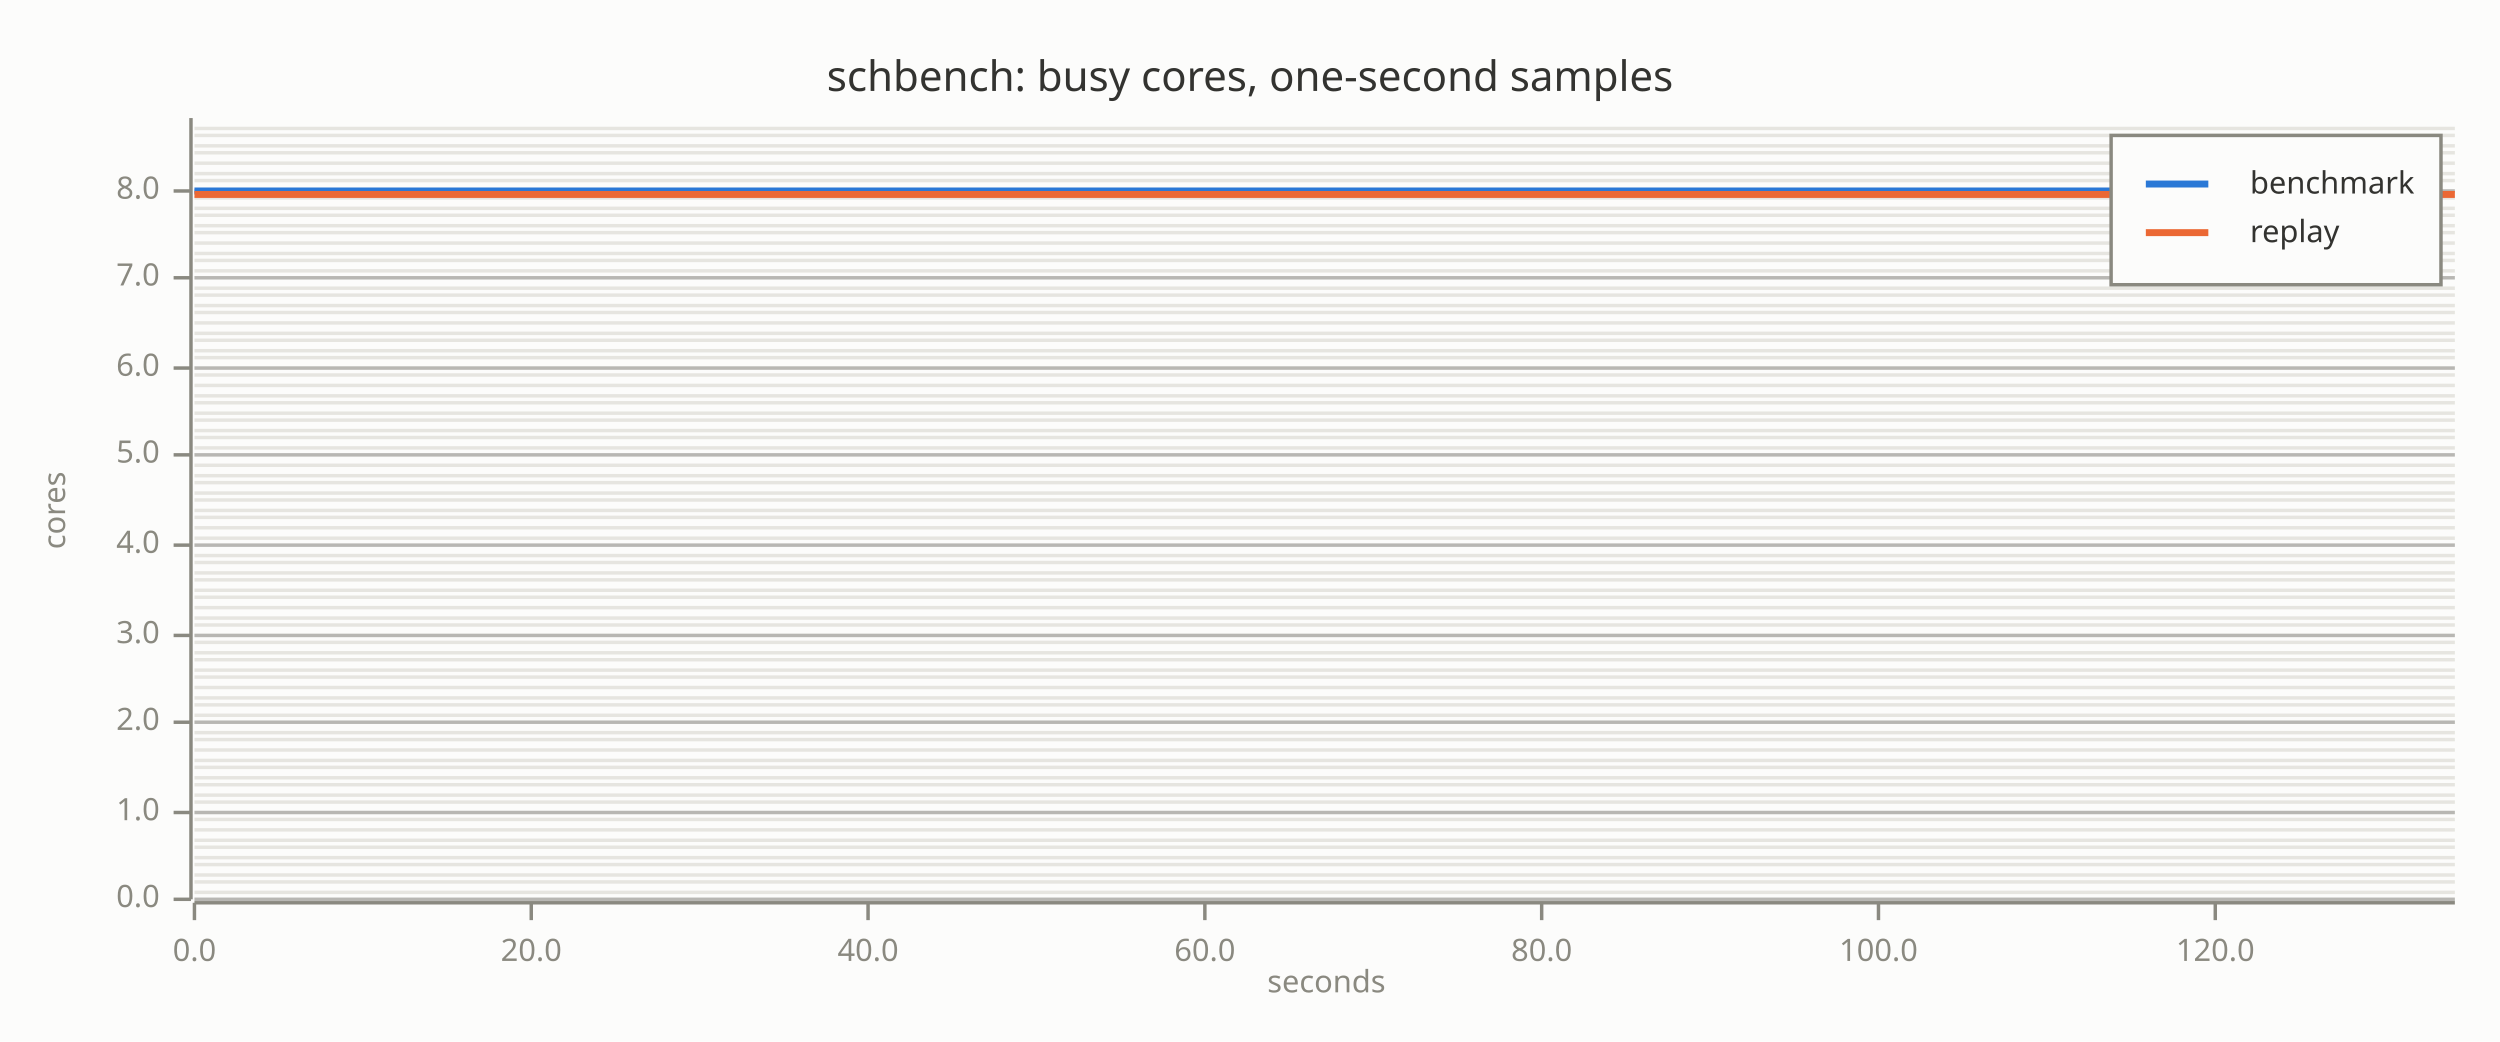
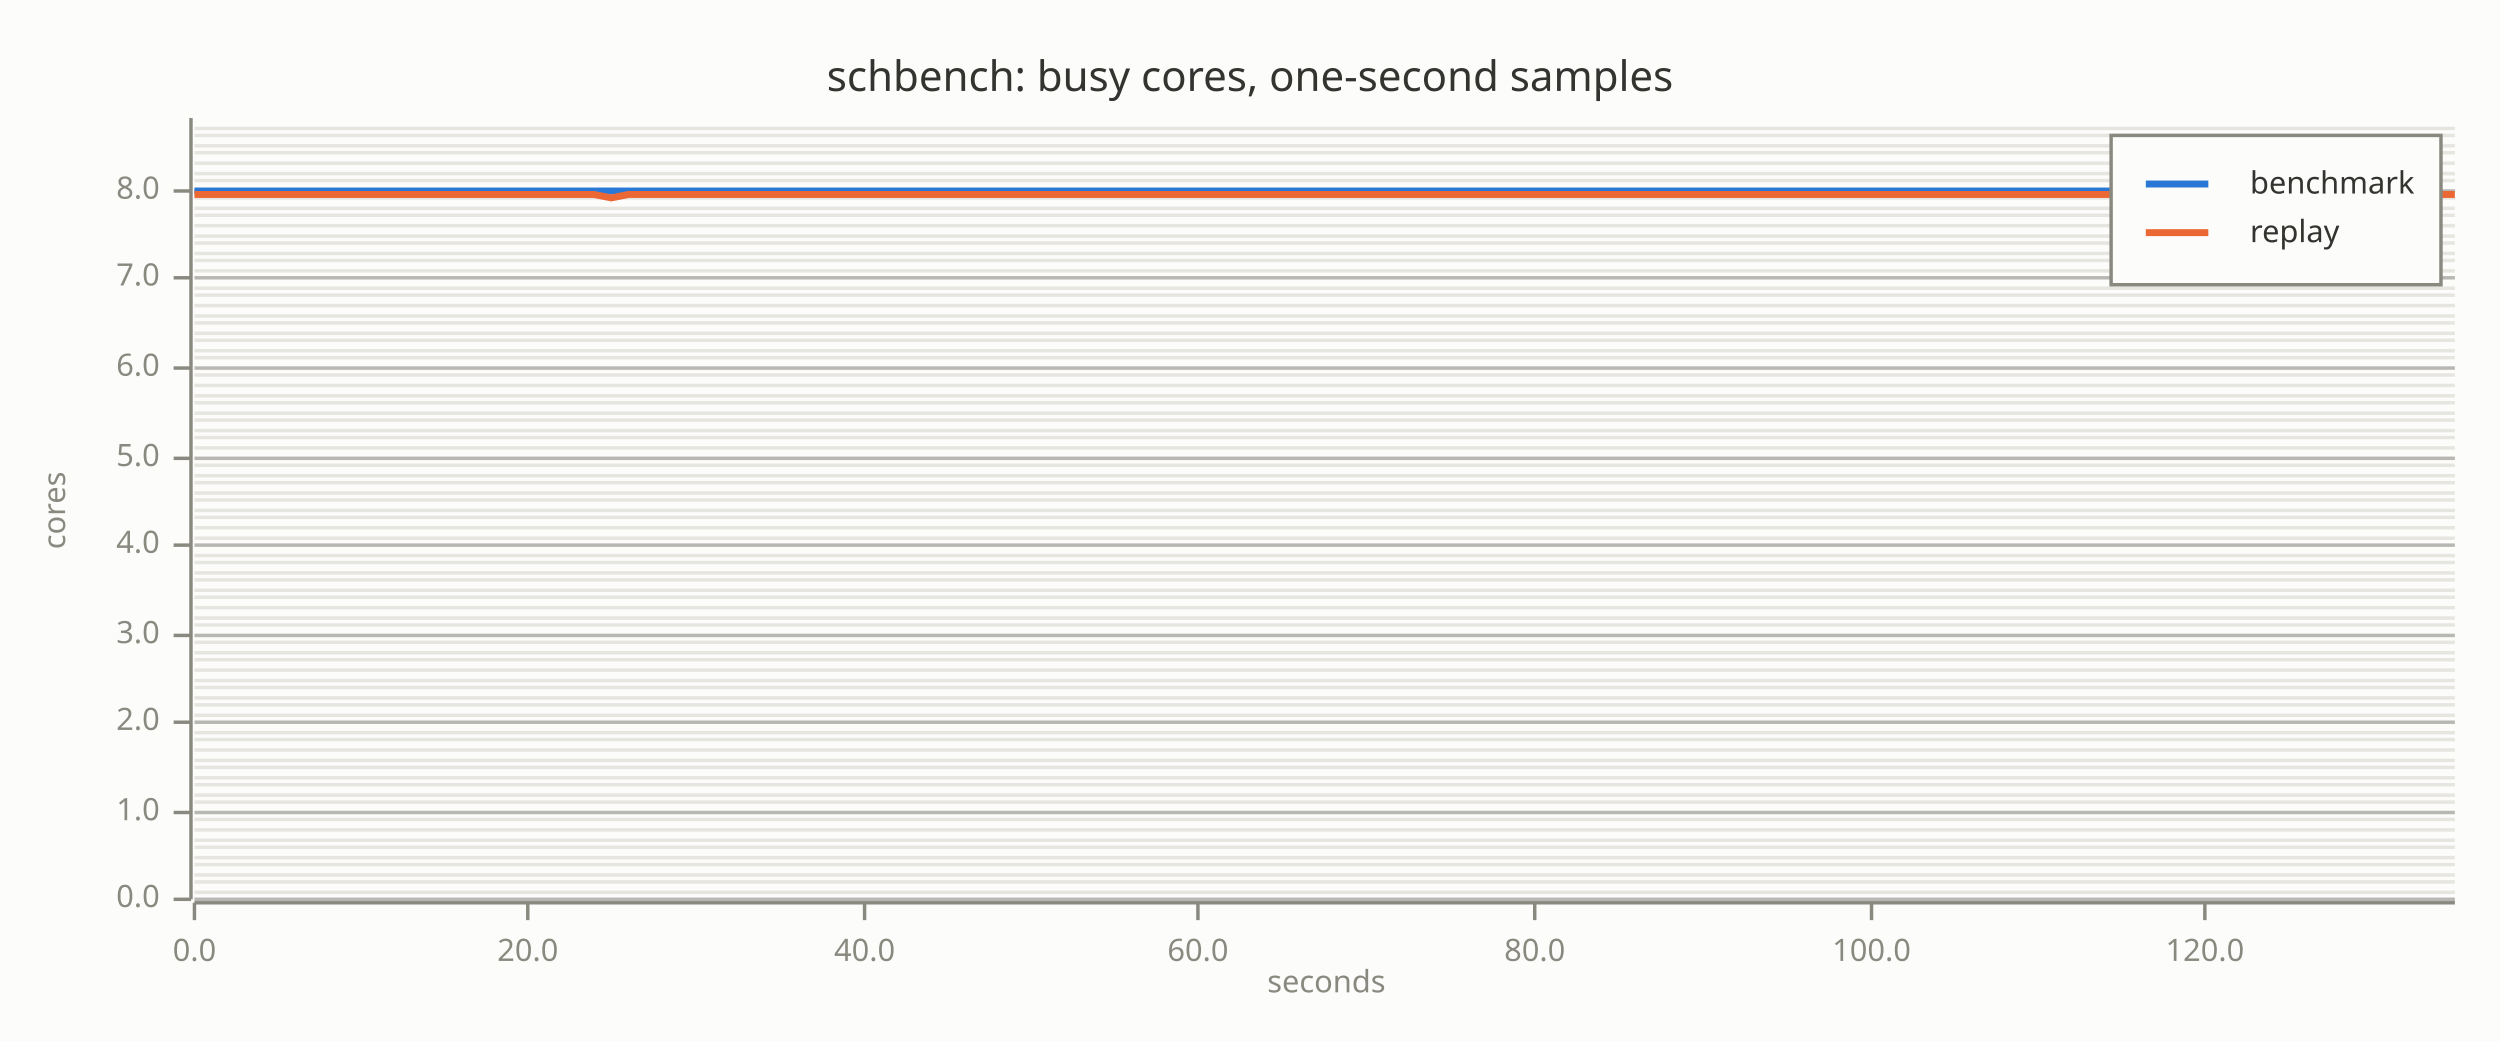
<svg xmlns="http://www.w3.org/2000/svg" width="720" height="300" viewBox="0 0 720 300">
  <rect x="0" y="0" width="720" height="300" opacity="1" fill="#FCFCFB" stroke="none" />
  <text x="360" y="17" dy="0.76em" text-anchor="middle" font-family="sans-serif" font-size="12.097" opacity="1" fill="#333330">
schbench: busy cores, one-second samples
</text>
  <line opacity="1" stroke="#E6E5E0" stroke-width="1" x1="56" y1="259" x2="707" y2="259" />
  <line opacity="1" stroke="#E6E5E0" stroke-width="1" x1="56" y1="257" x2="707" y2="257" />
  <line opacity="1" stroke="#E6E5E0" stroke-width="1" x1="56" y1="254" x2="707" y2="254" />
  <line opacity="1" stroke="#E6E5E0" stroke-width="1" x1="56" y1="252" x2="707" y2="252" />
  <line opacity="1" stroke="#E6E5E0" stroke-width="1" x1="56" y1="249" x2="707" y2="249" />
  <line opacity="1" stroke="#E6E5E0" stroke-width="1" x1="56" y1="247" x2="707" y2="247" />
  <line opacity="1" stroke="#E6E5E0" stroke-width="1" x1="56" y1="244" x2="707" y2="244" />
  <line opacity="1" stroke="#E6E5E0" stroke-width="1" x1="56" y1="242" x2="707" y2="242" />
  <line opacity="1" stroke="#E6E5E0" stroke-width="1" x1="56" y1="239" x2="707" y2="239" />
  <line opacity="1" stroke="#E6E5E0" stroke-width="1" x1="56" y1="236" x2="707" y2="236" />
  <line opacity="1" stroke="#E6E5E0" stroke-width="1" x1="56" y1="234" x2="707" y2="234" />
  <line opacity="1" stroke="#E6E5E0" stroke-width="1" x1="56" y1="231" x2="707" y2="231" />
  <line opacity="1" stroke="#E6E5E0" stroke-width="1" x1="56" y1="229" x2="707" y2="229" />
  <line opacity="1" stroke="#E6E5E0" stroke-width="1" x1="56" y1="226" x2="707" y2="226" />
  <line opacity="1" stroke="#E6E5E0" stroke-width="1" x1="56" y1="224" x2="707" y2="224" />
  <line opacity="1" stroke="#E6E5E0" stroke-width="1" x1="56" y1="221" x2="707" y2="221" />
  <line opacity="1" stroke="#E6E5E0" stroke-width="1" x1="56" y1="219" x2="707" y2="219" />
  <line opacity="1" stroke="#E6E5E0" stroke-width="1" x1="56" y1="216" x2="707" y2="216" />
  <line opacity="1" stroke="#E6E5E0" stroke-width="1" x1="56" y1="213" x2="707" y2="213" />
  <line opacity="1" stroke="#E6E5E0" stroke-width="1" x1="56" y1="211" x2="707" y2="211" />
  <line opacity="1" stroke="#E6E5E0" stroke-width="1" x1="56" y1="208" x2="707" y2="208" />
  <line opacity="1" stroke="#E6E5E0" stroke-width="1" x1="56" y1="206" x2="707" y2="206" />
  <line opacity="1" stroke="#E6E5E0" stroke-width="1" x1="56" y1="203" x2="707" y2="203" />
  <line opacity="1" stroke="#E6E5E0" stroke-width="1" x1="56" y1="201" x2="707" y2="201" />
  <line opacity="1" stroke="#E6E5E0" stroke-width="1" x1="56" y1="198" x2="707" y2="198" />
-   <line opacity="1" stroke="#E6E5E0" stroke-width="1" x1="56" y1="195" x2="707" y2="195" />
+   <line opacity="1" stroke="#E6E5E0" stroke-width="1" x1="56" y1="196" x2="707" y2="196" />
  <line opacity="1" stroke="#E6E5E0" stroke-width="1" x1="56" y1="193" x2="707" y2="193" />
  <line opacity="1" stroke="#E6E5E0" stroke-width="1" x1="56" y1="190" x2="707" y2="190" />
  <line opacity="1" stroke="#E6E5E0" stroke-width="1" x1="56" y1="188" x2="707" y2="188" />
  <line opacity="1" stroke="#E6E5E0" stroke-width="1" x1="56" y1="185" x2="707" y2="185" />
  <line opacity="1" stroke="#E6E5E0" stroke-width="1" x1="56" y1="183" x2="707" y2="183" />
  <line opacity="1" stroke="#E6E5E0" stroke-width="1" x1="56" y1="180" x2="707" y2="180" />
  <line opacity="1" stroke="#E6E5E0" stroke-width="1" x1="56" y1="178" x2="707" y2="178" />
  <line opacity="1" stroke="#E6E5E0" stroke-width="1" x1="56" y1="175" x2="707" y2="175" />
  <line opacity="1" stroke="#E6E5E0" stroke-width="1" x1="56" y1="172" x2="707" y2="172" />
  <line opacity="1" stroke="#E6E5E0" stroke-width="1" x1="56" y1="170" x2="707" y2="170" />
  <line opacity="1" stroke="#E6E5E0" stroke-width="1" x1="56" y1="167" x2="707" y2="167" />
  <line opacity="1" stroke="#E6E5E0" stroke-width="1" x1="56" y1="165" x2="707" y2="165" />
  <line opacity="1" stroke="#E6E5E0" stroke-width="1" x1="56" y1="162" x2="707" y2="162" />
  <line opacity="1" stroke="#E6E5E0" stroke-width="1" x1="56" y1="160" x2="707" y2="160" />
  <line opacity="1" stroke="#E6E5E0" stroke-width="1" x1="56" y1="157" x2="707" y2="157" />
  <line opacity="1" stroke="#E6E5E0" stroke-width="1" x1="56" y1="155" x2="707" y2="155" />
  <line opacity="1" stroke="#E6E5E0" stroke-width="1" x1="56" y1="152" x2="707" y2="152" />
  <line opacity="1" stroke="#E6E5E0" stroke-width="1" x1="56" y1="149" x2="707" y2="149" />
  <line opacity="1" stroke="#E6E5E0" stroke-width="1" x1="56" y1="147" x2="707" y2="147" />
  <line opacity="1" stroke="#E6E5E0" stroke-width="1" x1="56" y1="144" x2="707" y2="144" />
  <line opacity="1" stroke="#E6E5E0" stroke-width="1" x1="56" y1="142" x2="707" y2="142" />
  <line opacity="1" stroke="#E6E5E0" stroke-width="1" x1="56" y1="139" x2="707" y2="139" />
  <line opacity="1" stroke="#E6E5E0" stroke-width="1" x1="56" y1="137" x2="707" y2="137" />
  <line opacity="1" stroke="#E6E5E0" stroke-width="1" x1="56" y1="134" x2="707" y2="134" />
-   <line opacity="1" stroke="#E6E5E0" stroke-width="1" x1="56" y1="131" x2="707" y2="131" />
+   <line opacity="1" stroke="#E6E5E0" stroke-width="1" x1="56" y1="132" x2="707" y2="132" />
  <line opacity="1" stroke="#E6E5E0" stroke-width="1" x1="56" y1="129" x2="707" y2="129" />
  <line opacity="1" stroke="#E6E5E0" stroke-width="1" x1="56" y1="126" x2="707" y2="126" />
  <line opacity="1" stroke="#E6E5E0" stroke-width="1" x1="56" y1="124" x2="707" y2="124" />
  <line opacity="1" stroke="#E6E5E0" stroke-width="1" x1="56" y1="121" x2="707" y2="121" />
  <line opacity="1" stroke="#E6E5E0" stroke-width="1" x1="56" y1="119" x2="707" y2="119" />
  <line opacity="1" stroke="#E6E5E0" stroke-width="1" x1="56" y1="116" x2="707" y2="116" />
  <line opacity="1" stroke="#E6E5E0" stroke-width="1" x1="56" y1="114" x2="707" y2="114" />
  <line opacity="1" stroke="#E6E5E0" stroke-width="1" x1="56" y1="111" x2="707" y2="111" />
  <line opacity="1" stroke="#E6E5E0" stroke-width="1" x1="56" y1="108" x2="707" y2="108" />
  <line opacity="1" stroke="#E6E5E0" stroke-width="1" x1="56" y1="106" x2="707" y2="106" />
  <line opacity="1" stroke="#E6E5E0" stroke-width="1" x1="56" y1="103" x2="707" y2="103" />
  <line opacity="1" stroke="#E6E5E0" stroke-width="1" x1="56" y1="101" x2="707" y2="101" />
  <line opacity="1" stroke="#E6E5E0" stroke-width="1" x1="56" y1="98" x2="707" y2="98" />
  <line opacity="1" stroke="#E6E5E0" stroke-width="1" x1="56" y1="96" x2="707" y2="96" />
  <line opacity="1" stroke="#E6E5E0" stroke-width="1" x1="56" y1="93" x2="707" y2="93" />
-   <line opacity="1" stroke="#E6E5E0" stroke-width="1" x1="56" y1="90" x2="707" y2="90" />
+   <line opacity="1" stroke="#E6E5E0" stroke-width="1" x1="56" y1="91" x2="707" y2="91" />
  <line opacity="1" stroke="#E6E5E0" stroke-width="1" x1="56" y1="88" x2="707" y2="88" />
  <line opacity="1" stroke="#E6E5E0" stroke-width="1" x1="56" y1="85" x2="707" y2="85" />
  <line opacity="1" stroke="#E6E5E0" stroke-width="1" x1="56" y1="83" x2="707" y2="83" />
  <line opacity="1" stroke="#E6E5E0" stroke-width="1" x1="56" y1="80" x2="707" y2="80" />
  <line opacity="1" stroke="#E6E5E0" stroke-width="1" x1="56" y1="78" x2="707" y2="78" />
  <line opacity="1" stroke="#E6E5E0" stroke-width="1" x1="56" y1="75" x2="707" y2="75" />
  <line opacity="1" stroke="#E6E5E0" stroke-width="1" x1="56" y1="73" x2="707" y2="73" />
  <line opacity="1" stroke="#E6E5E0" stroke-width="1" x1="56" y1="70" x2="707" y2="70" />
-   <line opacity="1" stroke="#E6E5E0" stroke-width="1" x1="56" y1="67" x2="707" y2="67" />
+   <line opacity="1" stroke="#E6E5E0" stroke-width="1" x1="56" y1="68" x2="707" y2="68" />
  <line opacity="1" stroke="#E6E5E0" stroke-width="1" x1="56" y1="65" x2="707" y2="65" />
  <line opacity="1" stroke="#E6E5E0" stroke-width="1" x1="56" y1="62" x2="707" y2="62" />
  <line opacity="1" stroke="#E6E5E0" stroke-width="1" x1="56" y1="60" x2="707" y2="60" />
  <line opacity="1" stroke="#E6E5E0" stroke-width="1" x1="56" y1="57" x2="707" y2="57" />
  <line opacity="1" stroke="#E6E5E0" stroke-width="1" x1="56" y1="55" x2="707" y2="55" />
  <line opacity="1" stroke="#E6E5E0" stroke-width="1" x1="56" y1="52" x2="707" y2="52" />
  <line opacity="1" stroke="#E6E5E0" stroke-width="1" x1="56" y1="50" x2="707" y2="50" />
  <line opacity="1" stroke="#E6E5E0" stroke-width="1" x1="56" y1="47" x2="707" y2="47" />
  <line opacity="1" stroke="#E6E5E0" stroke-width="1" x1="56" y1="44" x2="707" y2="44" />
  <line opacity="1" stroke="#E6E5E0" stroke-width="1" x1="56" y1="42" x2="707" y2="42" />
  <line opacity="1" stroke="#E6E5E0" stroke-width="1" x1="56" y1="39" x2="707" y2="39" />
  <line opacity="1" stroke="#E6E5E0" stroke-width="1" x1="56" y1="37" x2="707" y2="37" />
  <text x="12" y="147" dy="0.76em" text-anchor="middle" font-family="sans-serif" font-size="8.871" opacity="1" fill="#8A8980" transform="rotate(270, 12, 147)">
cores
</text>
  <text x="382" y="288" dy="-0.5ex" text-anchor="middle" font-family="sans-serif" font-size="8.871" opacity="1" fill="#8A8980">
seconds
</text>
  <line opacity="0.2" stroke="#000000" stroke-width="1" x1="56" y1="259" x2="707" y2="259" />
  <line opacity="0.2" stroke="#000000" stroke-width="1" x1="56" y1="234" x2="707" y2="234" />
  <line opacity="0.2" stroke="#000000" stroke-width="1" x1="56" y1="208" x2="707" y2="208" />
  <line opacity="0.2" stroke="#000000" stroke-width="1" x1="56" y1="183" x2="707" y2="183" />
  <line opacity="0.2" stroke="#000000" stroke-width="1" x1="56" y1="157" x2="707" y2="157" />
-   <line opacity="0.2" stroke="#000000" stroke-width="1" x1="56" y1="131" x2="707" y2="131" />
+   <line opacity="0.2" stroke="#000000" stroke-width="1" x1="56" y1="132" x2="707" y2="132" />
  <line opacity="0.2" stroke="#000000" stroke-width="1" x1="56" y1="106" x2="707" y2="106" />
  <line opacity="0.2" stroke="#000000" stroke-width="1" x1="56" y1="80" x2="707" y2="80" />
  <line opacity="0.2" stroke="#000000" stroke-width="1" x1="56" y1="55" x2="707" y2="55" />
  <polyline fill="none" opacity="1" stroke="#8A8980" stroke-width="1" points="55,34 55,259 " />
  <text x="46" y="259" dy="0.5ex" text-anchor="end" font-family="sans-serif" font-size="8.871" opacity="1" fill="#8A8980">
0.0
</text>
  <polyline fill="none" opacity="1" stroke="#8A8980" stroke-width="1" points="50,259 55,259 " />
  <text x="46" y="234" dy="0.5ex" text-anchor="end" font-family="sans-serif" font-size="8.871" opacity="1" fill="#8A8980">
1.0
</text>
  <polyline fill="none" opacity="1" stroke="#8A8980" stroke-width="1" points="50,234 55,234 " />
  <text x="46" y="208" dy="0.5ex" text-anchor="end" font-family="sans-serif" font-size="8.871" opacity="1" fill="#8A8980">
2.0
</text>
  <polyline fill="none" opacity="1" stroke="#8A8980" stroke-width="1" points="50,208 55,208 " />
  <text x="46" y="183" dy="0.5ex" text-anchor="end" font-family="sans-serif" font-size="8.871" opacity="1" fill="#8A8980">
3.0
</text>
  <polyline fill="none" opacity="1" stroke="#8A8980" stroke-width="1" points="50,183 55,183 " />
  <text x="46" y="157" dy="0.5ex" text-anchor="end" font-family="sans-serif" font-size="8.871" opacity="1" fill="#8A8980">
4.0
</text>
  <polyline fill="none" opacity="1" stroke="#8A8980" stroke-width="1" points="50,157 55,157 " />
-   <text x="46" y="131" dy="0.5ex" text-anchor="end" font-family="sans-serif" font-size="8.871" opacity="1" fill="#8A8980">
+   <text x="46" y="132" dy="0.5ex" text-anchor="end" font-family="sans-serif" font-size="8.871" opacity="1" fill="#8A8980">
5.0
</text>
-   <polyline fill="none" opacity="1" stroke="#8A8980" stroke-width="1" points="50,131 55,131 " />
+   <polyline fill="none" opacity="1" stroke="#8A8980" stroke-width="1" points="50,132 55,132 " />
  <text x="46" y="106" dy="0.5ex" text-anchor="end" font-family="sans-serif" font-size="8.871" opacity="1" fill="#8A8980">
6.0
</text>
  <polyline fill="none" opacity="1" stroke="#8A8980" stroke-width="1" points="50,106 55,106 " />
  <text x="46" y="80" dy="0.5ex" text-anchor="end" font-family="sans-serif" font-size="8.871" opacity="1" fill="#8A8980">
7.0
</text>
  <polyline fill="none" opacity="1" stroke="#8A8980" stroke-width="1" points="50,80 55,80 " />
  <text x="46" y="55" dy="0.5ex" text-anchor="end" font-family="sans-serif" font-size="8.871" opacity="1" fill="#8A8980">
8.0
</text>
  <polyline fill="none" opacity="1" stroke="#8A8980" stroke-width="1" points="50,55 55,55 " />
  <polyline fill="none" opacity="1" stroke="#8A8980" stroke-width="1" points="56,260 707,260 " />
  <text x="56" y="270" dy="0.76em" text-anchor="middle" font-family="sans-serif" font-size="8.871" opacity="1" fill="#8A8980">
0.0
</text>
  <polyline fill="none" opacity="1" stroke="#8A8980" stroke-width="1" points="56,260 56,265 " />
-   <text x="153" y="270" dy="0.76em" text-anchor="middle" font-family="sans-serif" font-size="8.871" opacity="1" fill="#8A8980">
+   <text x="152" y="270" dy="0.76em" text-anchor="middle" font-family="sans-serif" font-size="8.871" opacity="1" fill="#8A8980">
20.0
</text>
-   <polyline fill="none" opacity="1" stroke="#8A8980" stroke-width="1" points="153,260 153,265 " />
-   <text x="250" y="270" dy="0.76em" text-anchor="middle" font-family="sans-serif" font-size="8.871" opacity="1" fill="#8A8980">
+   <polyline fill="none" opacity="1" stroke="#8A8980" stroke-width="1" points="152,260 152,265 " />
+   <text x="249" y="270" dy="0.76em" text-anchor="middle" font-family="sans-serif" font-size="8.871" opacity="1" fill="#8A8980">
40.0
</text>
-   <polyline fill="none" opacity="1" stroke="#8A8980" stroke-width="1" points="250,260 250,265 " />
-   <text x="347" y="270" dy="0.76em" text-anchor="middle" font-family="sans-serif" font-size="8.871" opacity="1" fill="#8A8980">
+   <polyline fill="none" opacity="1" stroke="#8A8980" stroke-width="1" points="249,260 249,265 " />
+   <text x="345" y="270" dy="0.76em" text-anchor="middle" font-family="sans-serif" font-size="8.871" opacity="1" fill="#8A8980">
60.0
</text>
-   <polyline fill="none" opacity="1" stroke="#8A8980" stroke-width="1" points="347,260 347,265 " />
-   <text x="444" y="270" dy="0.76em" text-anchor="middle" font-family="sans-serif" font-size="8.871" opacity="1" fill="#8A8980">
+   <polyline fill="none" opacity="1" stroke="#8A8980" stroke-width="1" points="345,260 345,265 " />
+   <text x="442" y="270" dy="0.76em" text-anchor="middle" font-family="sans-serif" font-size="8.871" opacity="1" fill="#8A8980">
80.0
</text>
-   <polyline fill="none" opacity="1" stroke="#8A8980" stroke-width="1" points="444,260 444,265 " />
-   <text x="541" y="270" dy="0.76em" text-anchor="middle" font-family="sans-serif" font-size="8.871" opacity="1" fill="#8A8980">
+   <polyline fill="none" opacity="1" stroke="#8A8980" stroke-width="1" points="442,260 442,265 " />
+   <text x="539" y="270" dy="0.76em" text-anchor="middle" font-family="sans-serif" font-size="8.871" opacity="1" fill="#8A8980">
100.0
</text>
-   <polyline fill="none" opacity="1" stroke="#8A8980" stroke-width="1" points="541,260 541,265 " />
-   <text x="638" y="270" dy="0.76em" text-anchor="middle" font-family="sans-serif" font-size="8.871" opacity="1" fill="#8A8980">
+   <polyline fill="none" opacity="1" stroke="#8A8980" stroke-width="1" points="539,260 539,265 " />
+   <text x="635" y="270" dy="0.76em" text-anchor="middle" font-family="sans-serif" font-size="8.871" opacity="1" fill="#8A8980">
120.0
</text>
-   <polyline fill="none" opacity="1" stroke="#8A8980" stroke-width="1" points="638,260 638,265 " />
-   <polyline fill="none" opacity="1" stroke="#2A78D6" stroke-width="2" points="56,55 60,55 65,55 70,55 75,55 80,55 85,55 90,55 94,55 99,55 104,55 109,55 114,55 119,55 124,55 128,55 133,55 138,55 143,55 148,55 153,55 158,55 162,55 167,55 172,55 177,55 182,55 187,55 192,55 196,55 201,55 206,55 211,55 216,55 221,55 226,55 230,55 235,55 240,55 245,55 250,55 255,55 260,55 264,55 269,55 274,55 279,55 284,55 289,55 294,55 298,55 303,55 308,55 313,55 318,55 323,55 328,55 332,55 337,55 342,55 347,55 352,55 357,55 362,55 366,55 371,55 376,55 381,55 386,55 391,55 396,55 400,55 405,55 410,55 415,55 420,55 425,55 430,55 434,55 439,55 444,55 449,55 454,55 459,55 464,55 468,55 473,55 478,55 483,55 488,55 493,55 498,55 502,55 507,55 512,55 517,55 522,55 527,55 532,55 536,55 541,55 546,55 551,55 556,55 561,55 566,55 570,55 575,55 580,55 585,55 590,55 595,55 600,55 604,55 609,55 614,55 619,55 624,55 629,55 634,55 " />
-   <polyline fill="none" opacity="1" stroke="#EB6834" stroke-width="2" points="56,56 60,56 65,56 70,56 75,56 80,56 85,56 90,56 94,56 99,56 104,56 109,56 114,56 119,56 124,56 128,56 133,56 138,56 143,56 148,56 153,56 158,56 162,56 167,56 172,56 177,56 182,56 187,56 192,56 196,56 201,56 206,56 211,56 216,56 221,56 226,56 230,56 235,56 240,56 245,56 250,56 255,56 260,56 264,56 269,56 274,56 279,56 284,56 289,56 294,56 298,56 303,56 308,56 313,56 318,56 323,56 328,56 332,56 337,56 342,56 347,56 352,56 357,56 362,56 366,56 371,56 376,56 381,56 386,56 391,56 396,56 400,56 405,56 410,56 415,56 420,56 425,56 430,56 434,56 439,56 444,56 449,56 454,56 459,56 464,56 468,56 473,56 478,56 483,56 488,56 493,56 498,56 502,56 507,56 512,56 517,56 522,56 527,56 532,56 536,56 541,56 546,56 551,56 556,56 561,56 566,56 570,56 575,56 580,56 585,56 590,56 595,56 600,56 604,56 609,56 614,56 619,56 624,56 629,56 634,56 638,56 643,56 648,56 653,56 658,56 663,56 668,56 672,56 677,56 682,56 687,56 692,56 697,56 702,56 707,56 " />
+   <polyline fill="none" opacity="1" stroke="#8A8980" stroke-width="1" points="635,260 635,265 " />
+   <polyline fill="none" opacity="1" stroke="#2A78D6" stroke-width="2" points="56,55 60,55 65,55 70,55 75,55 80,55 84,55 89,55 94,55 99,55 104,55 109,55 113,55 118,55 123,55 128,55 133,55 138,55 142,55 147,55 152,55 157,55 162,55 167,55 171,55 176,55 181,55 186,55 191,55 196,55 200,55 205,55 210,55 215,55 220,55 225,55 229,55 234,55 239,55 244,55 249,55 254,55 258,55 263,55 268,55 273,55 278,55 283,55 287,55 292,55 297,55 302,55 307,55 312,55 316,55 321,55 326,55 331,55 336,55 341,55 345,55 350,55 355,55 360,55 365,55 370,55 374,55 379,55 384,55 389,55 394,55 399,55 403,55 408,55 413,55 418,55 423,55 427,55 432,55 437,55 442,55 447,55 452,55 456,55 461,55 466,55 471,55 476,55 481,55 485,55 490,55 495,55 500,55 505,55 510,55 514,55 519,55 524,55 529,55 534,55 539,55 543,55 548,55 553,55 558,55 563,55 568,55 572,55 577,55 582,55 587,55 592,55 597,55 601,55 606,55 611,55 616,55 621,55 626,55 630,55 631,56 " />
+   <polyline fill="none" opacity="1" stroke="#EB6834" stroke-width="2" points="56,56 60,56 65,56 70,56 75,56 80,56 84,56 89,56 94,56 99,56 104,56 109,56 113,56 118,56 123,56 128,56 133,56 138,56 142,56 147,56 152,56 157,56 162,56 167,56 171,56 176,57 181,56 186,56 191,56 196,56 200,56 205,56 210,56 215,56 220,56 225,56 229,56 234,56 239,56 244,56 249,56 254,56 258,56 263,56 268,56 273,56 278,56 283,56 287,56 292,56 297,56 302,56 307,56 312,56 316,56 321,56 326,56 331,56 336,56 341,56 345,56 350,56 355,56 360,56 365,56 370,56 374,56 379,56 384,56 389,56 394,56 399,56 403,56 408,56 413,56 418,56 423,56 427,56 432,56 437,56 442,56 447,56 452,56 456,56 461,56 466,56 471,56 476,56 481,56 485,56 490,56 495,56 500,56 505,56 510,56 514,56 519,56 524,56 529,56 534,56 539,56 543,56 548,56 553,56 558,56 563,56 568,56 572,56 577,56 582,56 587,56 592,56 597,56 601,56 606,56 611,56 616,56 621,56 626,56 630,56 635,56 640,56 645,56 650,56 655,56 659,56 664,56 669,56 674,56 679,56 684,56 688,56 693,56 698,56 703,56 707,56 " />
  <rect x="608" y="39" width="95" height="43" opacity="1" fill="#FCFCFB" stroke="none" />
  <rect x="608" y="39" width="95" height="43" opacity="1" fill="none" stroke="#8A8980" />
  <text x="648" y="49" dy="0.76em" text-anchor="start" font-family="sans-serif" font-size="8.871" opacity="1" fill="#333330">
benchmark
</text>
  <text x="648" y="63" dy="0.76em" text-anchor="start" font-family="sans-serif" font-size="8.871" opacity="1" fill="#333330">
replay
</text>
  <polyline fill="none" opacity="1" stroke="#2A78D6" stroke-width="2" points="618,53 636,53 " />
  <polyline fill="none" opacity="1" stroke="#EB6834" stroke-width="2" points="618,67 636,67 " />
</svg>
